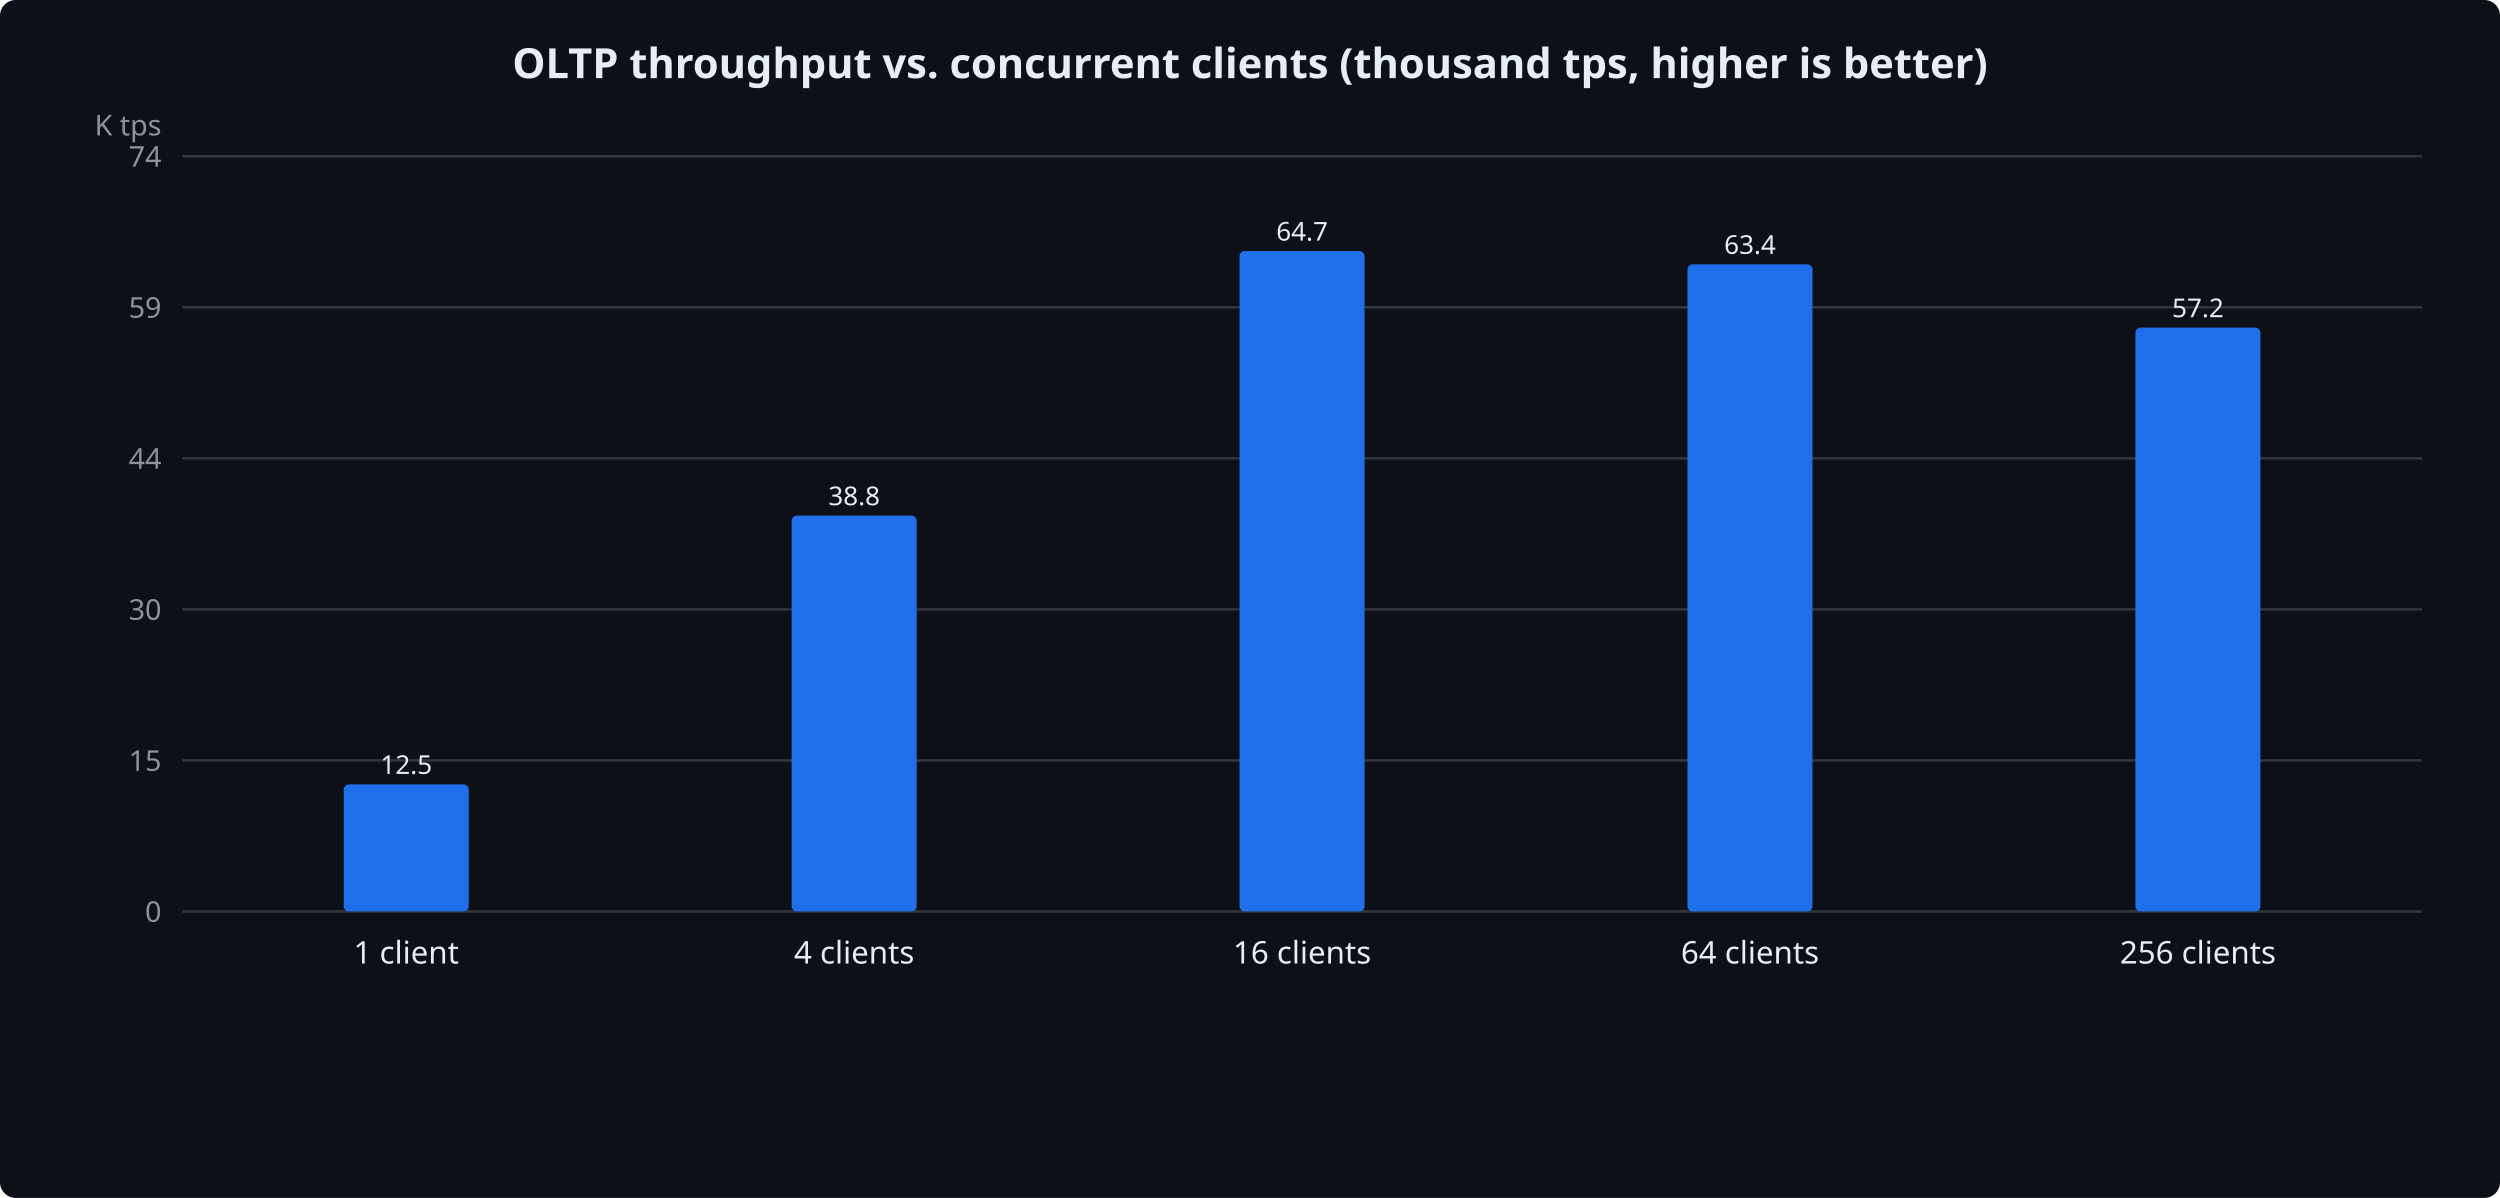
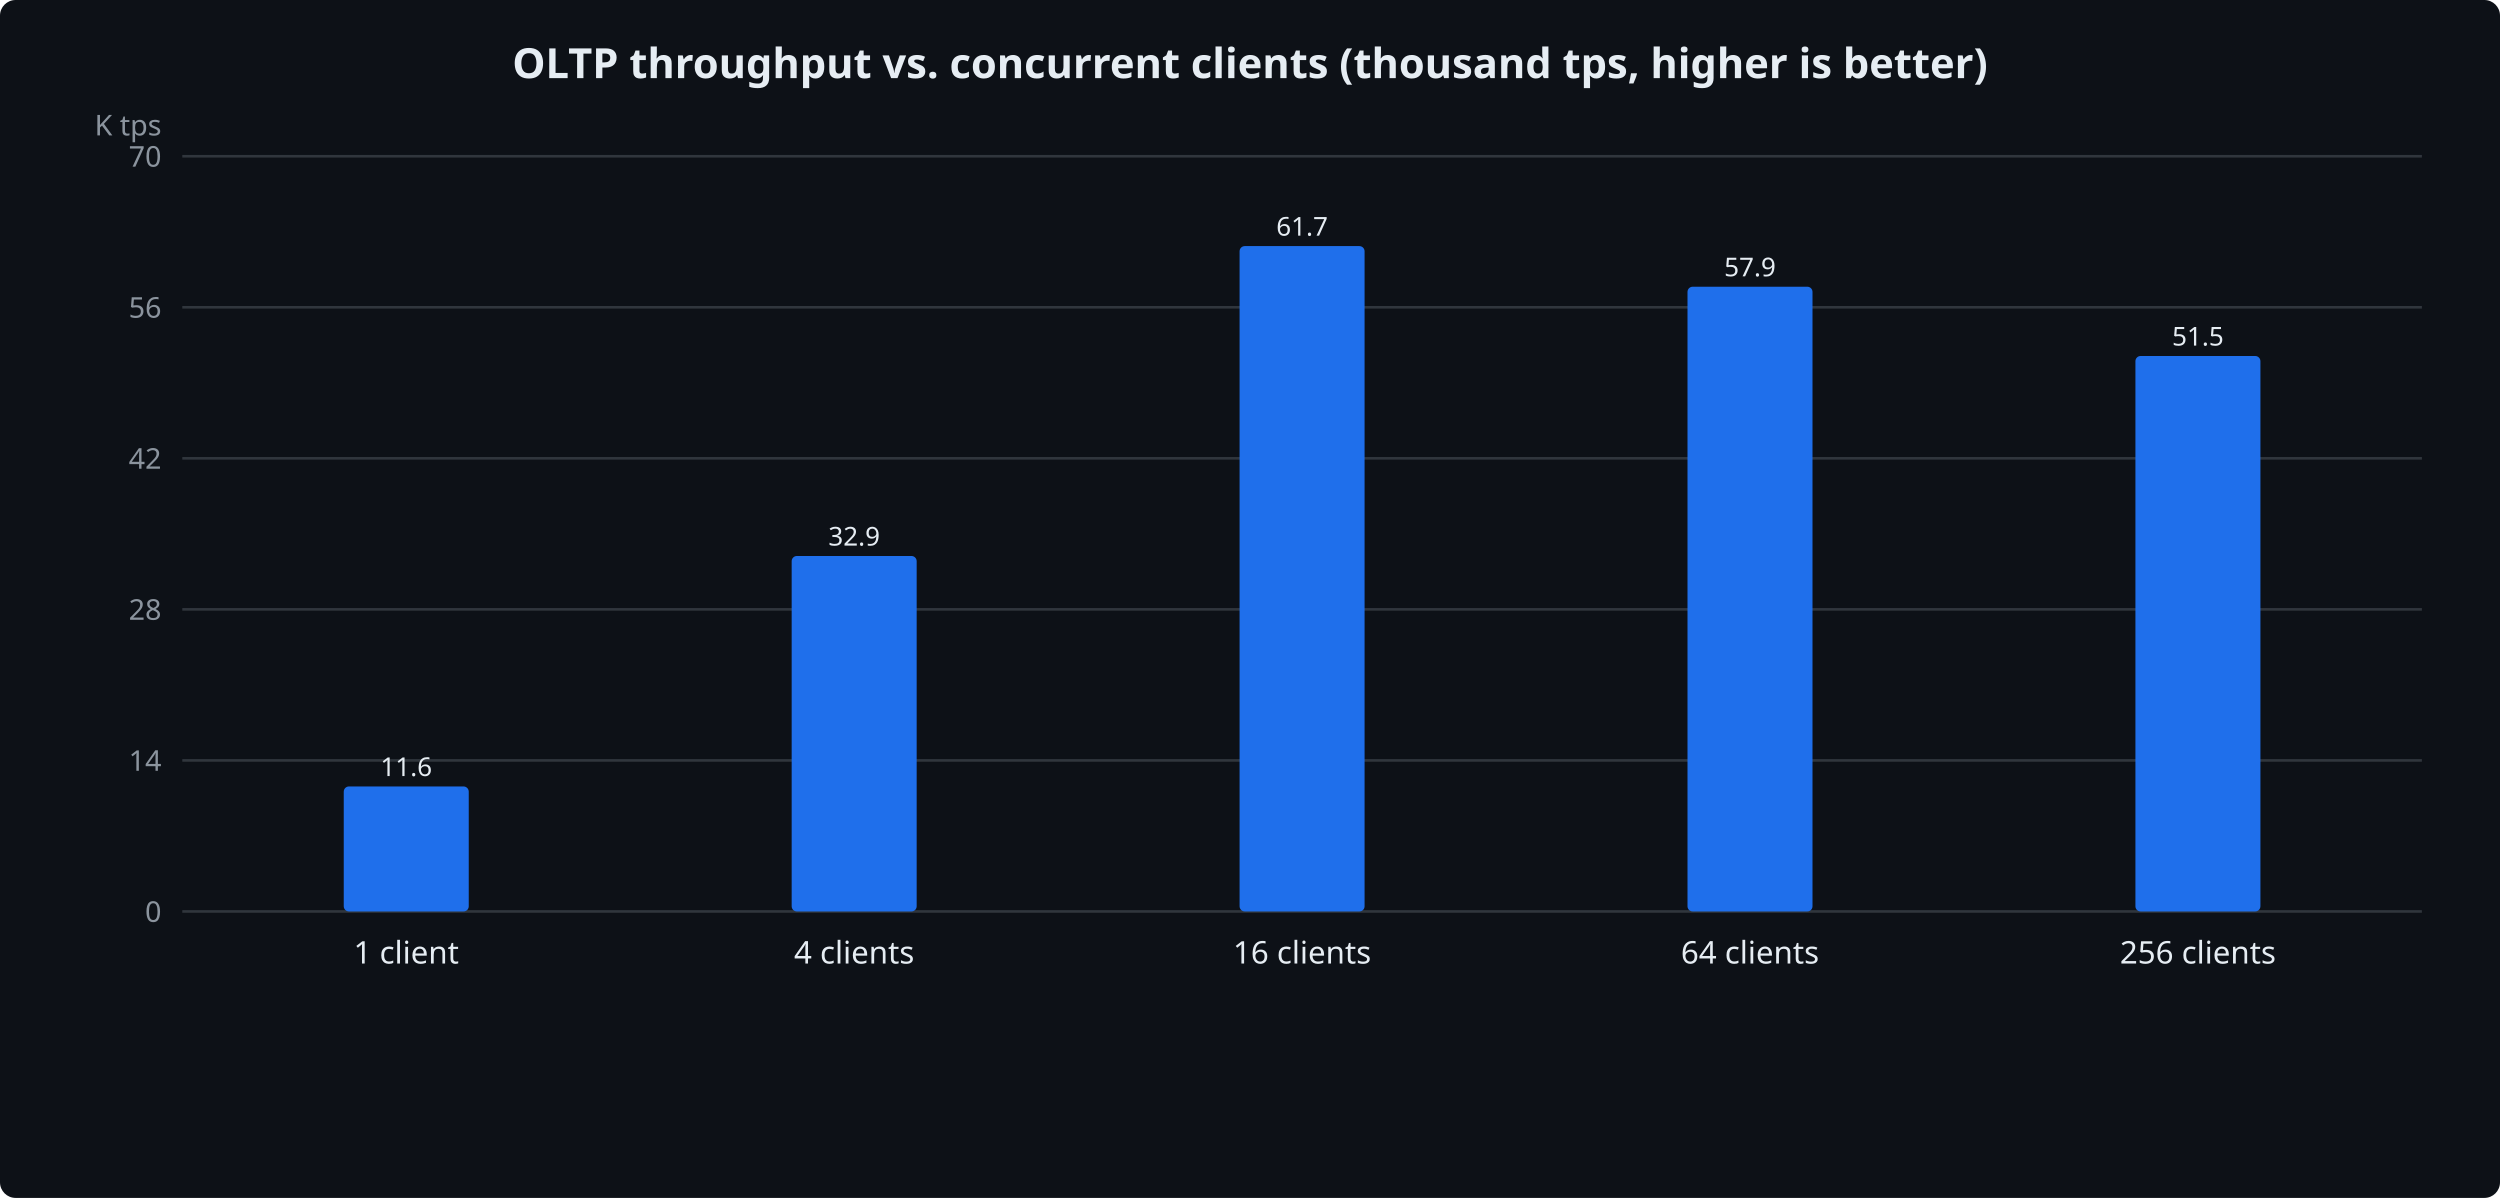
<svg xmlns="http://www.w3.org/2000/svg" viewBox="0 0 960 460" width="100%" font-family="ui-sans-serif, system-ui, sans-serif">
  <rect width="960" height="460" fill="#0d1117" rx="6" />
  <text x="480.0" y="30" text-anchor="middle" fill="#e6edf3" font-size="16" font-weight="600">OLTP throughput vs. concurrent clients (thousand tps, higher is better)</text>
  <line x1="70" y1="350.0" x2="930" y2="350.0" stroke="#30363d" stroke-width="1" />
  <text x="62" y="354.0" text-anchor="end" fill="#8b949e" font-size="11">0</text>
  <line x1="70" y1="292.0" x2="930" y2="292.0" stroke="#30363d" stroke-width="1" />
-   <text x="62" y="296.0" text-anchor="end" fill="#8b949e" font-size="11">15</text>
+   <text x="62" y="296.0" text-anchor="end" fill="#8b949e" font-size="11">14</text>
  <line x1="70" y1="234.0" x2="930" y2="234.0" stroke="#30363d" stroke-width="1" />
-   <text x="62" y="238.0" text-anchor="end" fill="#8b949e" font-size="11">30</text>
+   <text x="62" y="238.0" text-anchor="end" fill="#8b949e" font-size="11">28</text>
  <line x1="70" y1="176.0" x2="930" y2="176.0" stroke="#30363d" stroke-width="1" />
-   <text x="62" y="180.0" text-anchor="end" fill="#8b949e" font-size="11">44</text>
+   <text x="62" y="180.0" text-anchor="end" fill="#8b949e" font-size="11">42</text>
  <line x1="70" y1="118.0" x2="930" y2="118.0" stroke="#30363d" stroke-width="1" />
-   <text x="62" y="122.0" text-anchor="end" fill="#8b949e" font-size="11">59</text>
+   <text x="62" y="122.0" text-anchor="end" fill="#8b949e" font-size="11">56</text>
  <line x1="70" y1="60.0" x2="930" y2="60.0" stroke="#30363d" stroke-width="1" />
-   <text x="62" y="64.0" text-anchor="end" fill="#8b949e" font-size="11">74</text>
+   <text x="62" y="64.0" text-anchor="end" fill="#8b949e" font-size="11">70</text>
  <text x="62" y="52" text-anchor="end" fill="#8b949e" font-size="11">K tps</text>
-   <rect x="132.0" y="301.2" width="48.0" height="48.8" fill="#1f6feb" rx="2" />
-   <text x="156.0" y="297.2" text-anchor="middle" fill="#e6edf3" font-size="10">12.5</text>
+   <rect x="132.0" y="302.0" width="48.0" height="48.0" fill="#1f6feb" rx="2" />
+   <text x="156.0" y="298.0" text-anchor="middle" fill="#e6edf3" font-size="10">11.6</text>
  <text x="156.0" y="370" text-anchor="middle" fill="#e6edf3" font-size="12">1 client</text>
-   <rect x="304.0" y="198.0" width="48.0" height="152.0" fill="#1f6feb" rx="2" />
-   <text x="328.0" y="194.0" text-anchor="middle" fill="#e6edf3" font-size="10">38.8</text>
+   <rect x="304.0" y="213.5" width="48.0" height="136.5" fill="#1f6feb" rx="2" />
+   <text x="328.0" y="209.5" text-anchor="middle" fill="#e6edf3" font-size="10">32.9</text>
  <text x="328.0" y="370" text-anchor="middle" fill="#e6edf3" font-size="12">4 clients</text>
-   <rect x="476.0" y="96.4" width="48.0" height="253.6" fill="#1f6feb" rx="2" />
-   <text x="500.0" y="92.4" text-anchor="middle" fill="#e6edf3" font-size="10">64.7</text>
+   <rect x="476.0" y="94.5" width="48.0" height="255.5" fill="#1f6feb" rx="2" />
+   <text x="500.0" y="90.5" text-anchor="middle" fill="#e6edf3" font-size="10">61.7</text>
  <text x="500.0" y="370" text-anchor="middle" fill="#e6edf3" font-size="12">16 clients</text>
-   <rect x="648.0" y="101.5" width="48.0" height="248.5" fill="#1f6feb" rx="2" />
-   <text x="672.0" y="97.5" text-anchor="middle" fill="#e6edf3" font-size="10">63.4</text>
+   <rect x="648.0" y="110.1" width="48.0" height="239.9" fill="#1f6feb" rx="2" />
+   <text x="672.0" y="106.1" text-anchor="middle" fill="#e6edf3" font-size="10">57.9</text>
  <text x="672.0" y="370" text-anchor="middle" fill="#e6edf3" font-size="12">64 clients</text>
-   <rect x="820.0" y="125.8" width="48.0" height="224.2" fill="#1f6feb" rx="2" />
-   <text x="844.0" y="121.8" text-anchor="middle" fill="#e6edf3" font-size="10">57.2</text>
+   <rect x="820.0" y="136.7" width="48.0" height="213.3" fill="#1f6feb" rx="2" />
+   <text x="844.0" y="132.7" text-anchor="middle" fill="#e6edf3" font-size="10">51.5</text>
  <text x="844.0" y="370" text-anchor="middle" fill="#e6edf3" font-size="12">256 clients</text>
</svg>
